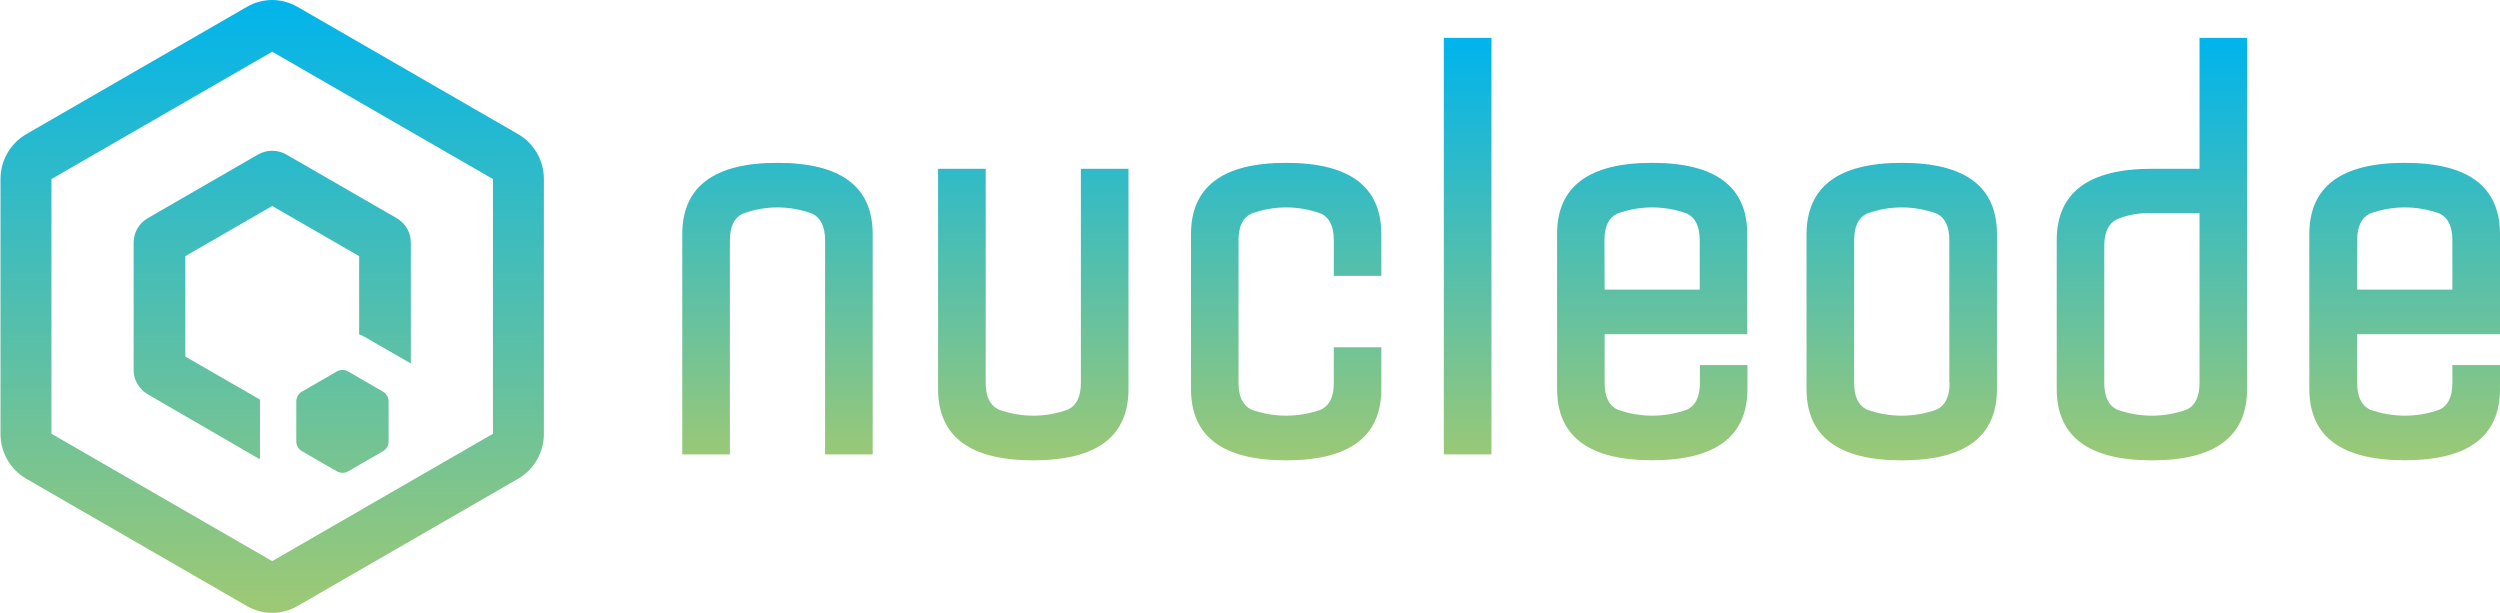
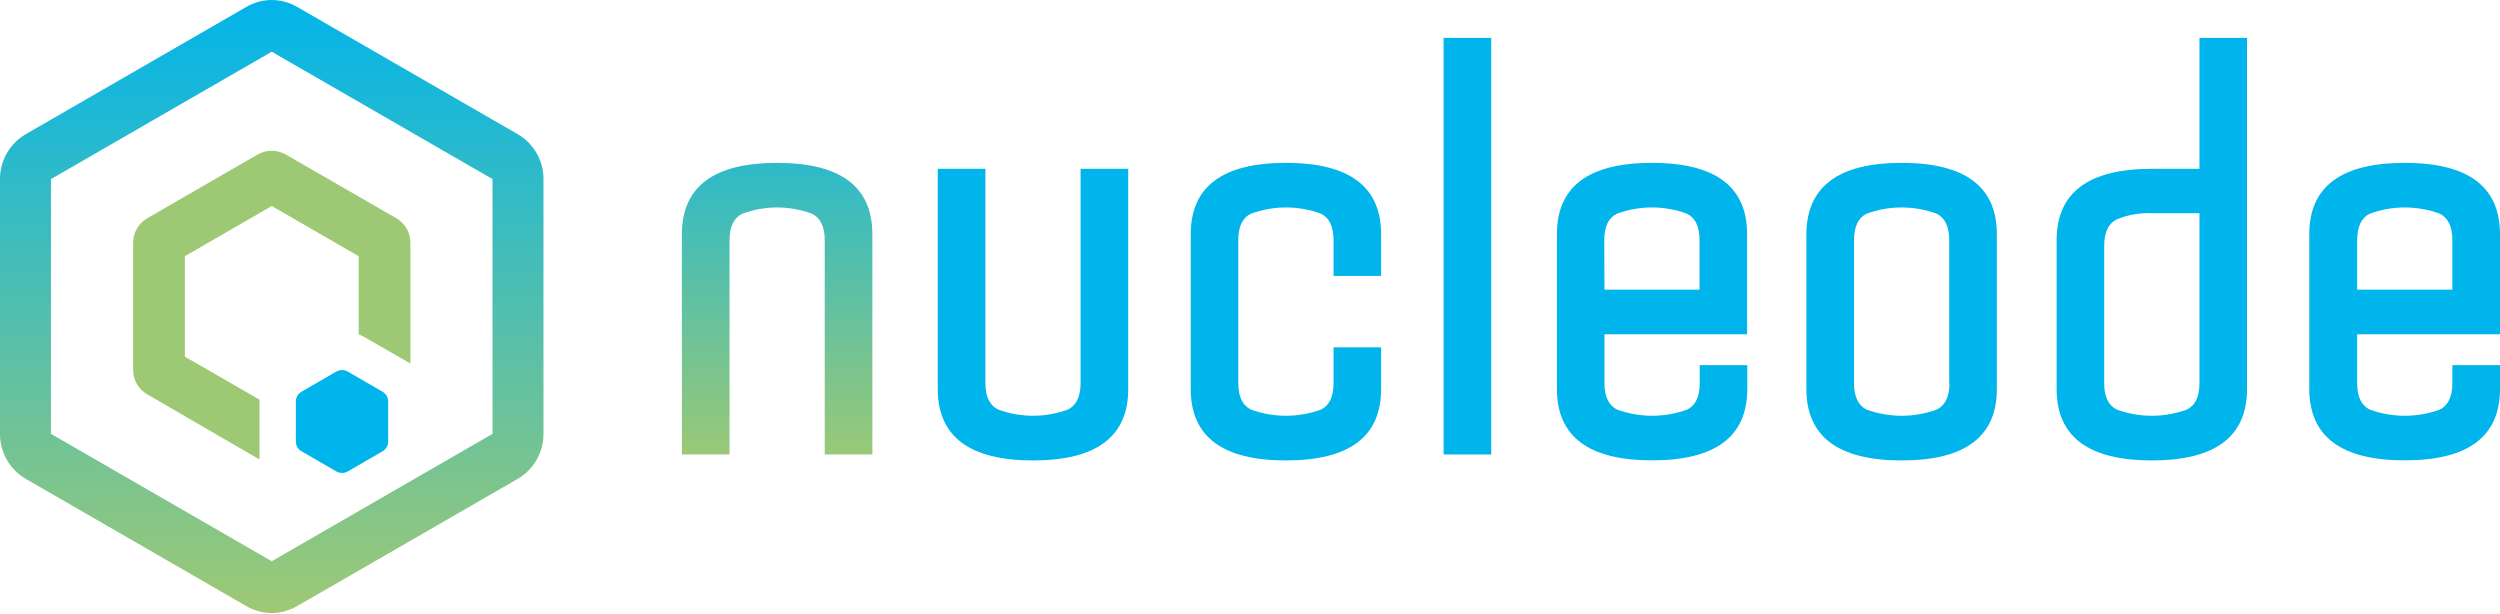
- <svg xmlns="http://www.w3.org/2000/svg" xmlns:xlink="http://www.w3.org/1999/xlink" viewBox="0 0 294.46 72.16">
-   <defs>
-     <style>.cls-1{fill:url(#b);}.cls-2{fill:url(#i);}.cls-3{fill:url(#h);}.cls-4{fill:url(#a);}.cls-5{fill:url(#g);}.cls-6{fill:url(#f);}.cls-7{fill:url(#e);}.cls-8{fill:url(#d);}.cls-9{fill:url(#c);}.cls-10{fill:url(#k);}.cls-11{fill:url(#j);}</style>
-     <linearGradient id="b" x1="123.43" x2="124.04" y1="-150.81" y2="-150.81" gradientTransform="matrix(0 -119.66 -119.66 0 -18014 14842)" gradientUnits="userSpaceOnUse">
-       <stop stop-color="#9ec974" offset="0" />
-       <stop stop-color="#00b4ec" offset="1" />
-     </linearGradient>
-     <linearGradient id="i" x1="123.43" x2="124.04" y1="-150.77" y2="-150.77" gradientTransform="matrix(0 -119.66 -119.66 0 -18000 14842)" xlink:href="#b" />
-     <linearGradient id="h" x1="123.43" x2="124.04" y1="-150.81" y2="-150.81" xlink:href="#b" />
-     <linearGradient id="a" x1="122.35" x2="122.96" y1="-150.51" y2="-150.51" gradientTransform="matrix(0 -81.71 -81.71 0 -12207 10052)" gradientUnits="userSpaceOnUse">
-       <stop stop-color="#9ec974" offset="0" />
-       <stop stop-color="#00b4ec" offset="1" />
-     </linearGradient>
-     <linearGradient id="g" x1="122.35" x2="122.96" y1="-150.27" y2="-150.27" gradientTransform="matrix(0 -81.71 -81.71 0 -12157 10052)" xlink:href="#a" />
-     <linearGradient id="f" x1="122.35" x2="122.96" y1="-150.04" y2="-150.04" gradientTransform="matrix(0 -81.71 -81.71 0 -12108 10052)" xlink:href="#a" />
-     <linearGradient id="e" x1="122.35" x2="122.96" y1="-149.87" y2="-149.87" gradientTransform="matrix(0 -81.71 -81.71 0 -12073 10052)" xlink:href="#a" />
-     <linearGradient id="d" x1="122.35" x2="122.96" y1="-149.7" y2="-149.7" gradientTransform="matrix(0 -81.71 -81.71 0 -12038 10052)" xlink:href="#a" />
-     <linearGradient id="c" x1="122.35" x2="122.96" y1="-149.47" y2="-149.47" gradientTransform="matrix(0 -81.71 -81.71 0 -11989 10052)" xlink:href="#a" />
-     <linearGradient id="k" x1="122.35" x2="122.96" y1="-149.24" y2="-149.24" gradientTransform="matrix(0 -81.71 -81.71 0 -11941 10052)" xlink:href="#a" />
-     <linearGradient id="j" x1="122.35" x2="122.96" y1="-149" y2="-149" gradientTransform="matrix(0 -81.71 -81.71 0 -11892 10052)" xlink:href="#a" />
-   </defs>
-   <g data-name="Layer 2">
-     <g data-name="Layer 1">
-       <path class="cls-1" d="M32.06,6.09l26,15v30l-26,15-26-15v-30l26-15m0-6.09a6,6,0,0,0-3,.82l-26,15a6.1,6.1,0,0,0-3,5.27v30a6.1,6.1,0,0,0,3,5.28l26,15a6,6,0,0,0,3,.82,6.07,6.07,0,0,0,3-.82l26-15a6.1,6.1,0,0,0,3-5.28v-30a6.1,6.1,0,0,0-3-5.27l-26-15A6.07,6.07,0,0,0,32.06,0Z" />
-       <path class="cls-2" d="M45.77,52V47.27a1.32,1.32,0,0,0-.66-1.14L41,43.75a1.35,1.35,0,0,0-1.32,0l-4.12,2.38a1.32,1.32,0,0,0-.66,1.14V52a1.32,1.32,0,0,0,.66,1.14l4.12,2.38a1.35,1.35,0,0,0,1.32,0l4.12-2.38A1.32,1.32,0,0,0,45.77,52Z" />
-       <path class="cls-3" d="M30.63,47.07,21.83,42V30.17l10.23-5.91L42.3,30.17v9.21a4.22,4.22,0,0,1,.65.3l5.44,3.13V28.57a3.33,3.33,0,0,0-1.66-2.87l-1.39-.8L35.11,19l-1.39-.8a3.33,3.33,0,0,0-3.32,0L29,19,18.78,24.9l-1.38.8a3.31,3.31,0,0,0-1.66,2.87v15a3.31,3.31,0,0,0,1.66,2.87l1.38.8L29,53.17l1.38.8.24.12v-7Z" />
-       <path class="cls-4" d="m91.57 19.18q11.22 0 11.22 8.41v25.93h-5.61v-25.23c0-1.59-0.5-2.63-1.51-3.12a11.73 11.73 0 0 0 -8.2 0q-1.5 0.73-1.5 3.12v25.23h-5.61v-25.93q0-8.41 11.21-8.41z" />
-       <path class="cls-5" d="M127.31,19.88h5.61V45.81q0,8.41-11.21,8.41t-11.22-8.41V19.88h5.61V45.11c0,1.59.5,2.63,1.51,3.12a11.88,11.88,0,0,0,8.2,0q1.5-.73,1.5-3.12Z" />
-       <path class="cls-6" d="M157.1,40.9h5.6v4.91q0,8.41-11.21,8.41t-11.21-8.41V27.59q0-8.41,11.21-8.41t11.21,8.41v4.9h-5.6v-4.2q0-2.38-1.47-3.12a11.92,11.92,0,0,0-8.27,0c-1,.49-1.48,1.53-1.48,3.12V45.11c0,1.59.5,2.63,1.48,3.12a12.08,12.08,0,0,0,8.27,0q1.47-.73,1.47-3.12Z" />
-       <rect class="cls-7" x="170.06" y="4.46" width="5.61" height="49.06" />
-       <path class="cls-8" d="M194.59,19.18q11.22,0,11.21,8.41V39.36H189v5.75c0,1.59.5,2.63,1.48,3.12a12.08,12.08,0,0,0,8.27,0q1.47-.73,1.47-3.12V43h5.6v2.8q0,8.41-11.21,8.41t-11.21-8.41V27.59Q183.38,19.18,194.59,19.18ZM189,34.11H200.2V28.29q0-2.38-1.47-3.12a11.92,11.92,0,0,0-8.27,0c-1,.49-1.48,1.53-1.48,3.12Z" />
-       <path class="cls-9" d="m224 19.18q11.21 0 11.21 8.41v18.22q0 8.41-11.21 8.41t-11.22-8.41v-18.22q0.03-8.41 11.22-8.41zm5.6 25.93v-16.82q0-2.38-1.47-3.12a11.92 11.92 0 0 0 -8.27 0q-1.47 0.73-1.47 3.12v16.82q0 2.39 1.47 3.12a12.08 12.08 0 0 0 8.27 0q1.5-0.73 1.5-3.12z" />
-       <path class="cls-10" d="m259.07 19.88v-15.42h5.6v41.35q0 8.41-11.21 8.41t-11.21-8.41v-17.52q0-8.41 11.21-8.41zm0 25.23v-20h-5.61a9.48 9.48 0 0 0 -4.14 0.73q-1.47 0.73-1.47 3.12v16.15q0 2.39 1.47 3.12a12.08 12.08 0 0 0 8.27 0c0.99-0.49 1.48-1.53 1.48-3.12z" />
-       <path class="cls-11" d="M283.24,19.18q11.22,0,11.22,8.41V39.36H277.64v5.75q0,2.39,1.47,3.12a12.08,12.08,0,0,0,8.27,0q1.47-.73,1.47-3.12V43h5.61v2.8q0,8.41-11.22,8.41T272,45.81V27.59Q272,19.18,283.24,19.18Zm-5.6,14.93h11.21V28.29q0-2.38-1.47-3.12a11.92,11.92,0,0,0-8.27,0q-1.47.73-1.47,3.12Z" />
+ <svg xmlns="http://www.w3.org/2000/svg" xmlns:xlink="http://www.w3.org/1999/xlink" height="72.03" viewBox="0 0 293.747 72.03" width="293.747">
+   <clipPath id="a">
+     <path d="m0 0h293.747v72.03h-293.747z" />
+   </clipPath>
+   <linearGradient id="b">
+     <stop offset="0" stop-color="#9ec974" />
+     <stop offset="1" stop-color="#00b4ec" />
+   </linearGradient>
+   <linearGradient id="c" gradientTransform="scale(63.858 72.03)" gradientUnits="userSpaceOnUse" x1=".498" x2=".498" xlink:href="#b" y1="1.002" y2="-.009" />
+   <linearGradient id="d" gradientTransform="matrix(32.578 0 0 36.253 15.645 17.717)" gradientUnits="userSpaceOnUse" x1="0" x2="1" y1=".5" y2=".5">
+     <stop offset="1" stop-color="#9ec974" />
+     <stop offset="1" stop-color="#00a7ff" />
+   </linearGradient>
+   <linearGradient id="e" gradientTransform="matrix(22.38 0 0 34.264 80.122 19.137)" gradientUnits="userSpaceOnUse" x1=".482" x2=".482" xlink:href="#b" y1="1.037" y2="-.415" />
+   <g clip-path="url(#a)">
+     <path d="m31.929 6.076 25.942 14.967v29.934l-25.942 14.966-25.942-14.966v-29.934zm0-6.076c-1.052.005-2.085.287-2.993.818l-25.943 14.967c-1.86 1.097-2.999 3.099-2.993 5.258v29.934c-.009 2.163 1.13 4.169 2.993 5.268l25.943 14.967c.908.531 1.941.813 2.993.818 1.052-.008 2.084-.29 2.993-.818l25.943-14.967c1.863-1.099 3.003-3.105 2.993-5.268v-29.934c.006-2.159-1.133-4.161-2.993-5.258l-25.943-14.967c-.909-.528-1.941-.81-2.993-.818z" fill="url(#c)" />
+     <path d="m45.609 51.885v-4.72c-.001-.469-.252-.903-.659-1.137l-4.101-2.375c-.409-.229-.908-.229-1.317 0l-4.111 2.375c-.406.234-.657.668-.658 1.137v4.72c.001.469.252.902.658 1.137l4.111 2.375c.409.229.908.229 1.317 0l4.111-2.375c.403-.237.65-.67.649-1.137z" fill="#00b4ec" />
+     <path d="m30.502 46.966-8.78-5.059v-11.804l10.207-5.897 10.217 5.897v9.19c.225.081.442.181.649.299l5.428 3.123v-14.208c-.004-1.181-.635-2.272-1.656-2.864l-1.387-.798-10.208-5.887-1.387-.798c-1.025-.59-2.287-.59-3.312 0l-1.397.798-10.197 5.887-1.377.798c-1.025.589-1.657 1.681-1.657 2.864v14.966c0 1.183.632 2.275 1.657 2.864l1.377.798 10.197 5.917 1.377.798.239.12v-6.984z" fill="url(#d)" />
+     <path d="m91.307 19.137q11.195 0 11.195 8.392v25.872h-5.597v-25.174c0-1.586-.499-2.624-1.507-3.113-2.638-.984-5.543-.984-8.182 0q-1.496.729-1.496 3.113v25.174h-5.598v-25.872q0-8.392 11.185-8.392z" fill="url(#e)" />
+     <g fill="#00b4ec">
+       <path d="m126.968 19.836h5.597v25.872q0 8.392-11.185 8.392-11.185 0-11.195-8.392v-25.872h5.598v25.174c0 1.586.499 2.624 1.506 3.113 2.641.971 5.541.971 8.182 0q1.497-.728 1.497-3.113z" />
+       <path d="m156.692 40.809h5.587v4.899q0 8.392-11.185 8.392-11.185 0-11.185-8.392v-18.179q0-8.392 11.185-8.392 11.185 0 11.185 8.392v4.889h-5.587v-4.191q0-2.374-1.467-3.113c-2.662-.985-5.589-.985-8.252 0-.997.489-1.476 1.527-1.476 3.113v16.783c0 1.586.499 2.624 1.476 3.113 2.665.971 5.587.971 8.252 0q1.467-.728 1.467-3.113z" />
+       <path d="m169.623 4.45h5.598v48.951h-5.598z" />
+       <path d="m194.099 19.137q11.195 0 11.185 8.392v11.744h-16.763v5.737c0 1.586.499 2.624 1.477 3.113 2.665.971 5.587.971 8.252 0q1.466-.728 1.466-3.113v-2.105h5.588v2.793q0 8.392-11.185 8.392-11.185 0-11.185-8.392v-18.169q-.02-8.392 11.165-8.392zm-5.578 14.897h11.175v-5.807q0-2.374-1.466-3.113c-2.663-.985-5.59-.985-8.252 0-.998.489-1.477 1.527-1.477 3.113z" />
+       <path d="m223.444 19.137q11.185 0 11.185 8.392v18.179q0 8.392-11.185 8.392-11.186 0-11.196-8.392v-18.179q.03-8.392 11.196-8.392zm5.587 25.873v-16.783q0-2.374-1.467-3.113c-2.662-.985-5.589-.985-8.251 0q-1.467.729-1.467 3.113v16.783q0 2.385 1.467 3.113c2.665.971 5.586.971 8.251 0q1.497-.728 1.497-3.113z" />
+       <path d="m258.436 19.836v-15.386h5.587v41.258q0 8.392-11.185 8.392-11.185 0-11.185-8.392v-17.481q0-8.391 11.185-8.391zm0 25.174v-19.956h-5.598c-1.414-.069-2.826.18-4.131.729q-1.466.728-1.466 3.113v16.114q0 2.385 1.466 3.113c2.665.971 5.587.971 8.252 0 .988-.489 1.477-1.527 1.477-3.113z" />
+       <path d="m282.552 19.137q11.195 0 11.195 8.392v11.744h-16.782v5.737q0 2.385 1.466 3.113c2.665.971 5.587.971 8.252 0q1.467-.728 1.467-3.113v-2.105h5.597v2.793q0 8.392-11.195 8.392-11.195 0-11.215-8.382v-18.179q0-8.392 11.215-8.392zm-5.587 14.897h11.185v-5.807q0-2.374-1.467-3.113c-2.662-.985-5.589-.985-8.252 0q-1.466.729-1.466 3.113z" />
    </g>
  </g>
</svg>
